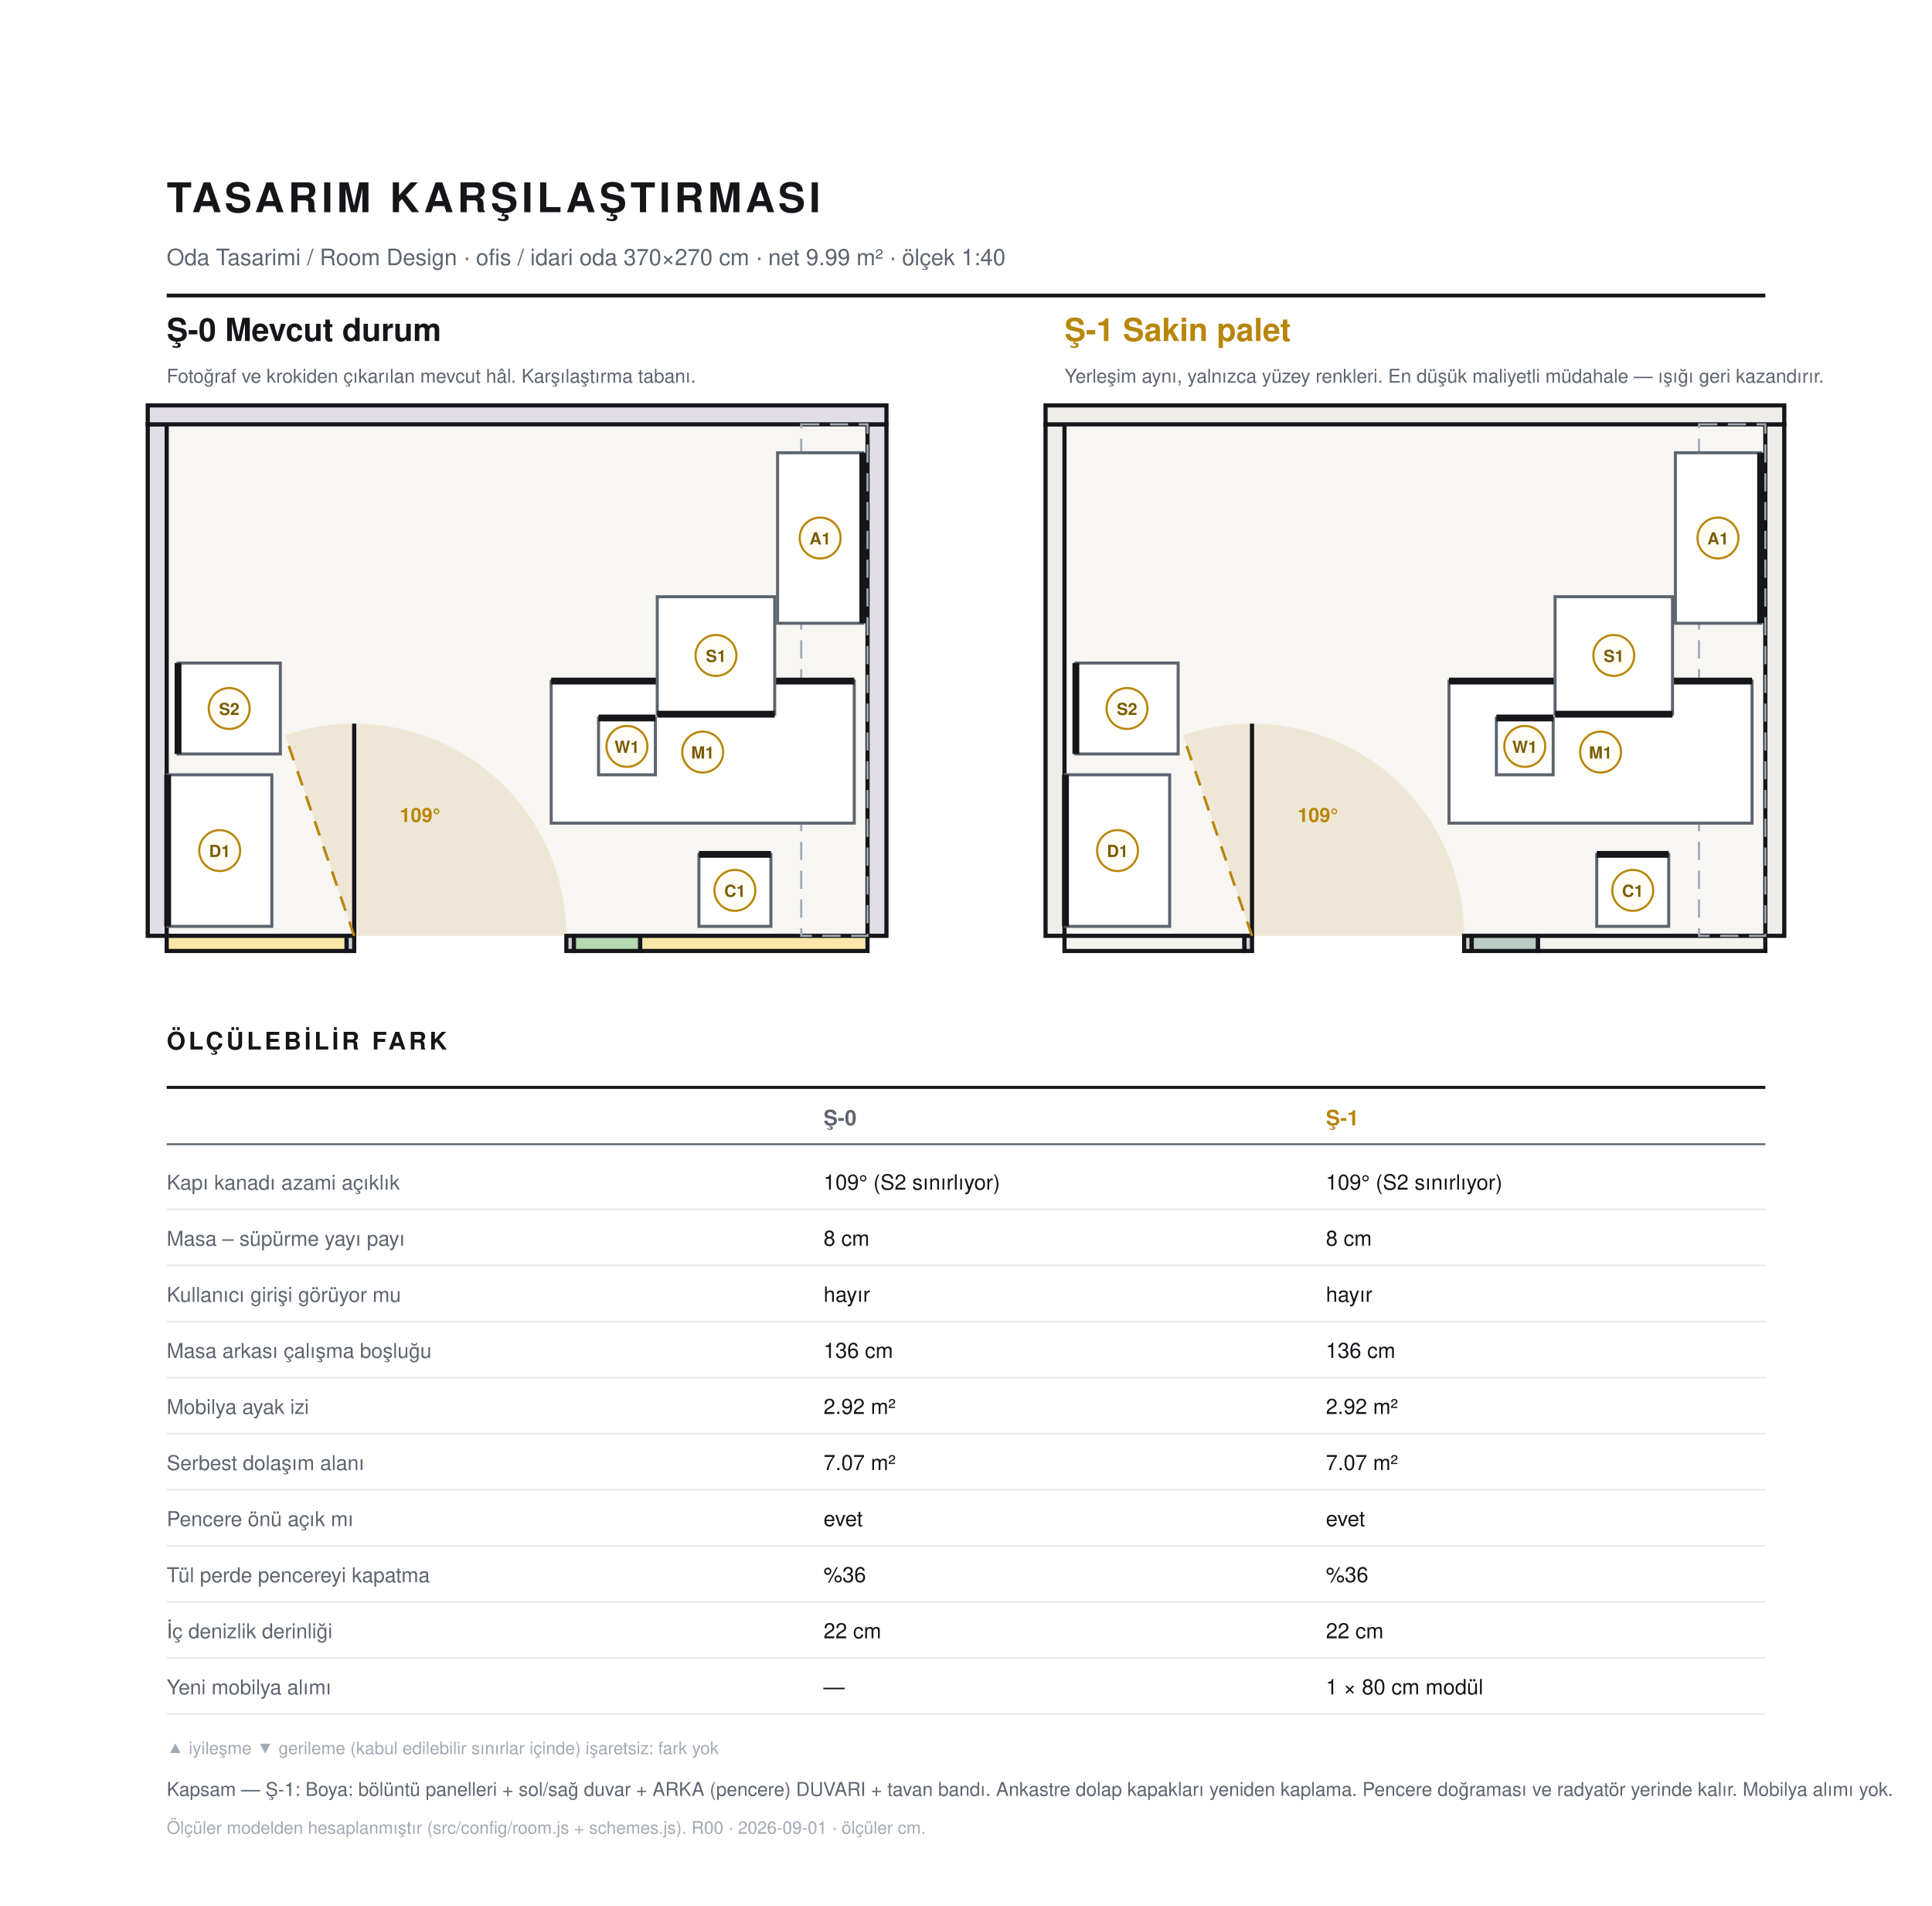
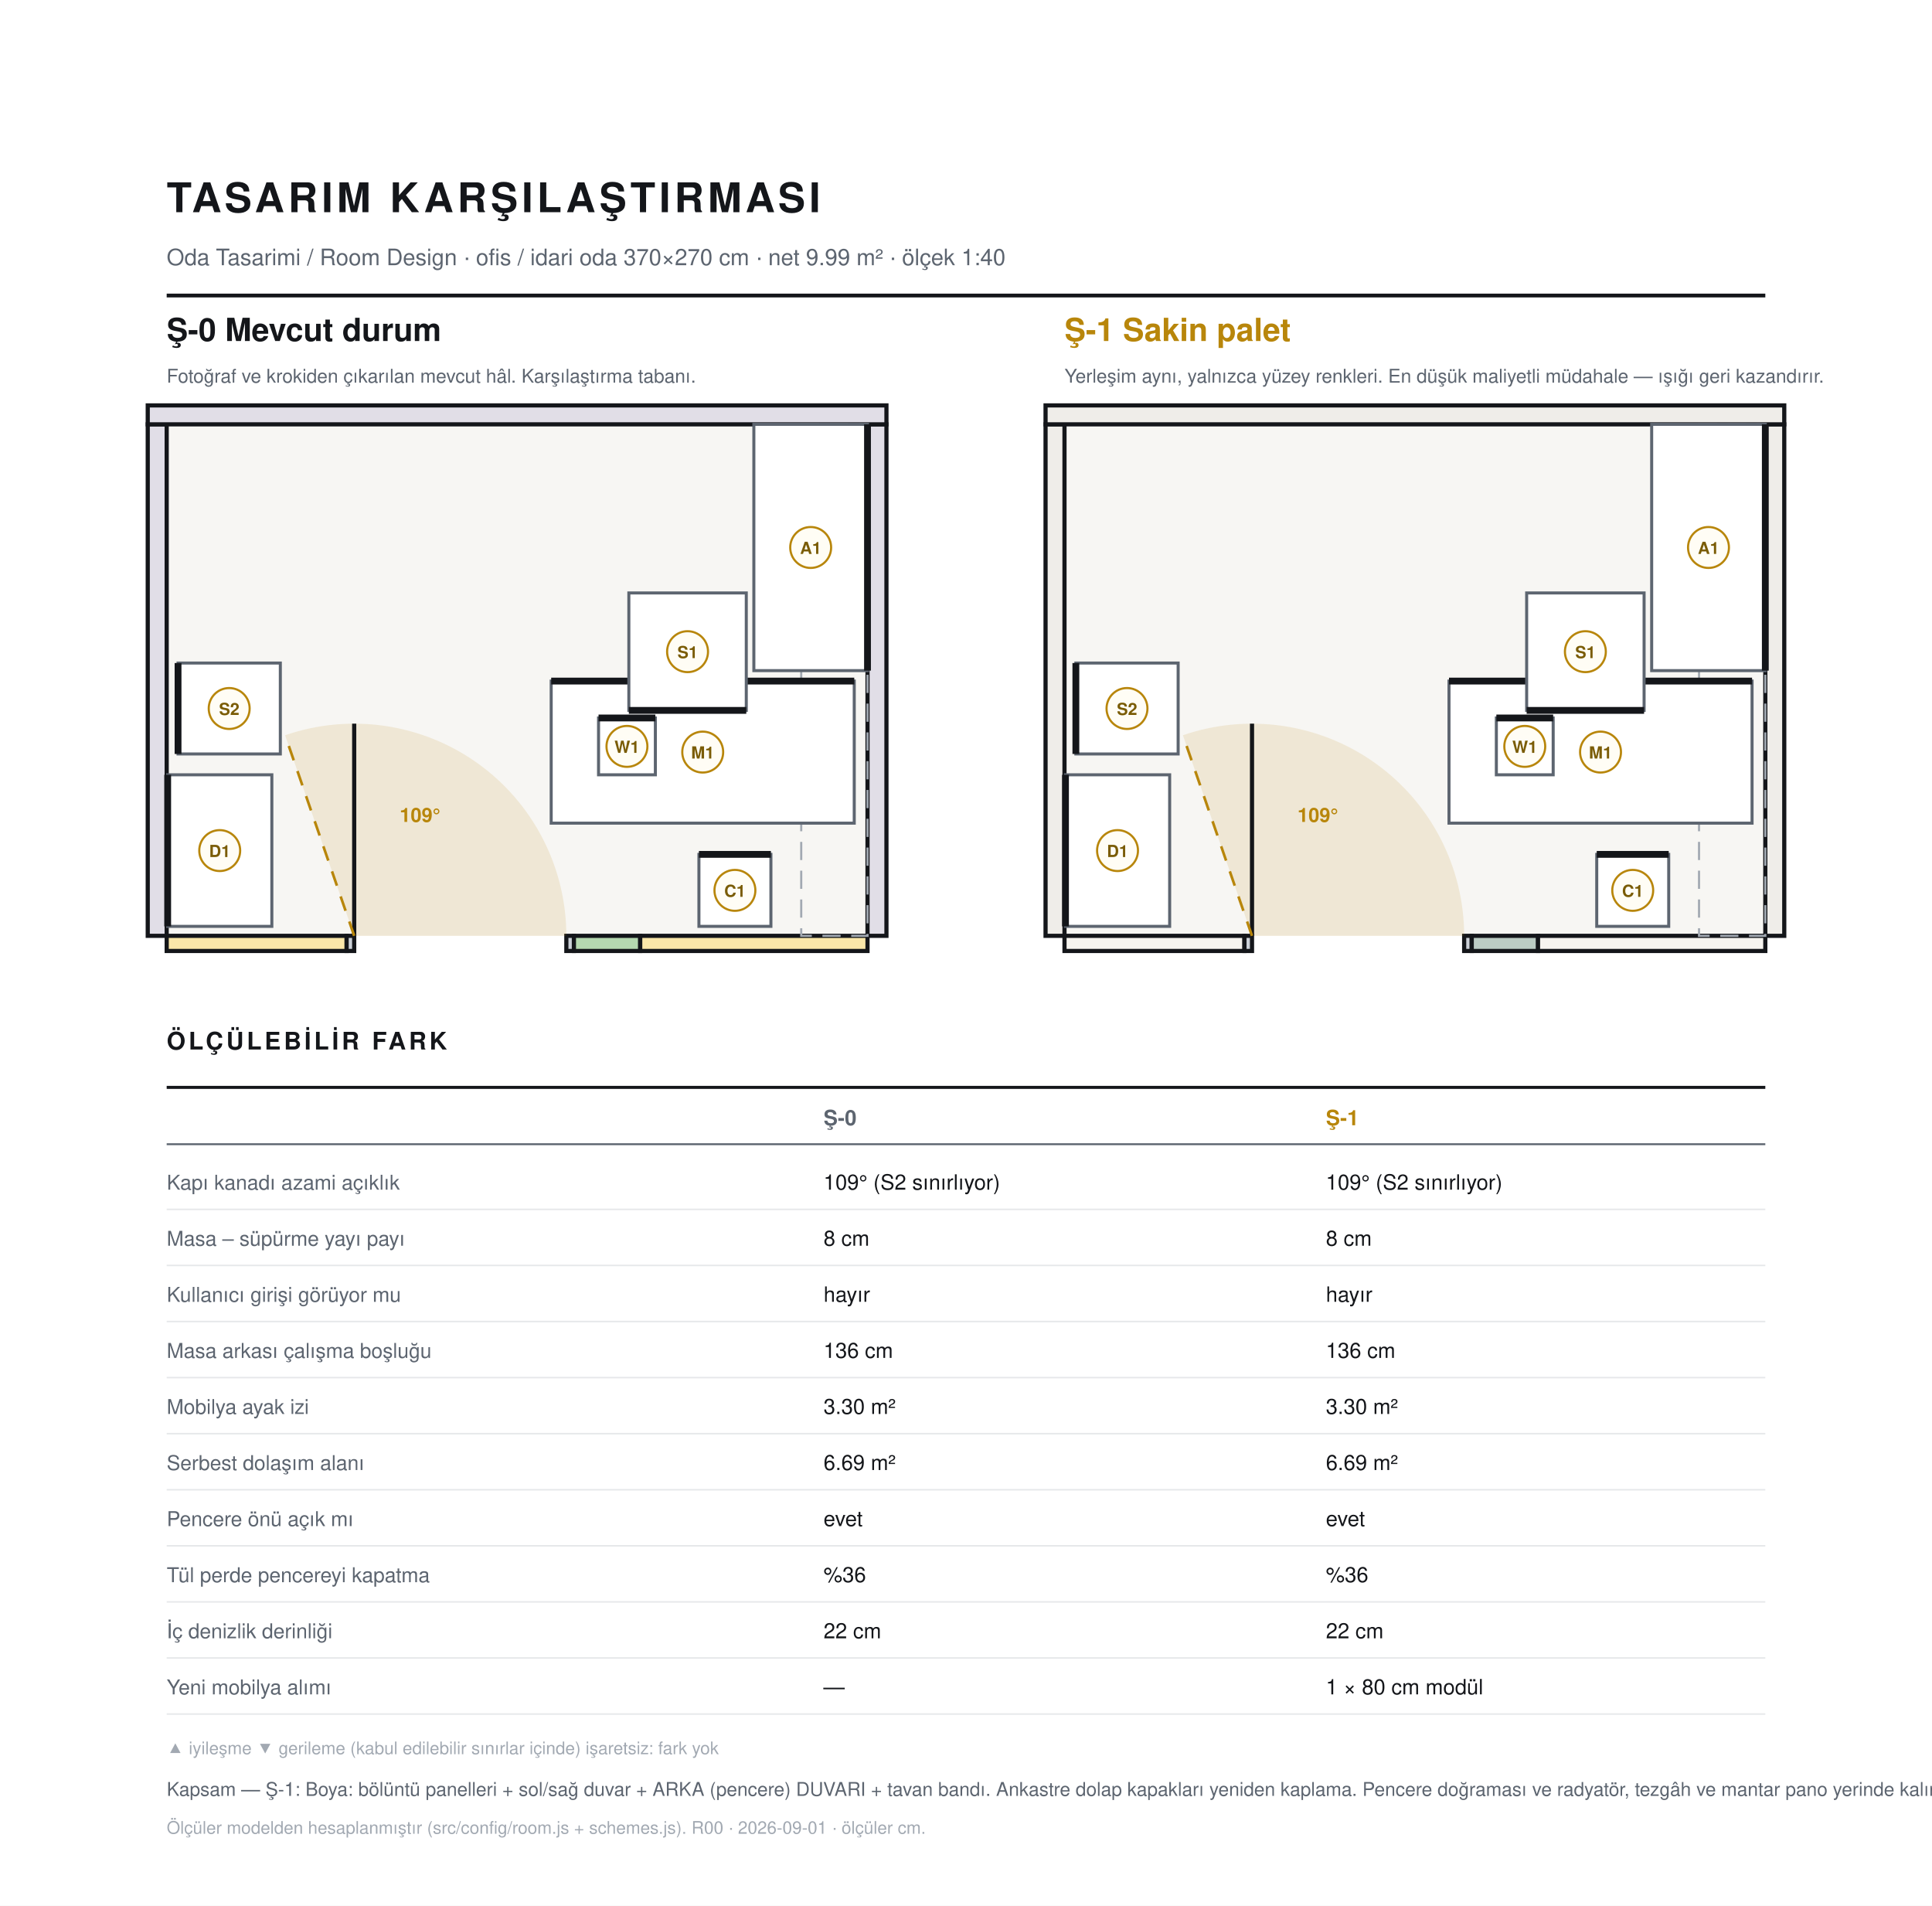
<svg xmlns="http://www.w3.org/2000/svg" width="255mm" height="251.5mm" viewBox="0 0 255 251.5" font-family="Helvetica,Arial,sans-serif">
  <rect width="255" height="251.5" fill="#ffffff" />
  <text x="22.00" y="28.00" font-size="5.4" fill="#14161a" text-anchor="start" font-weight="700" letter-spacing="0.5">TASARIM KARŞILAŞTIRMASI</text>
  <text x="22.00" y="35.00" font-size="3" fill="#5d6570" text-anchor="start">Oda Tasarimi / Room Design · ofis / idari oda 370×270 cm · net 9.99 m² · ölçek 1:40</text>
  <line x1="22.00" y1="39.00" x2="233.00" y2="39.00" stroke="#14161a" stroke-width="0.5" />
  <text x="22.00" y="45.00" font-size="4.2" fill="#14161a" text-anchor="start" font-weight="700">Ş-0  Mevcut durum</text>
  <text x="22.00" y="50.50" font-size="2.5" fill="#5d6570" text-anchor="start">Fotoğraf ve krokiden çıkarılan mevcut hâl. Karşılaştırma tabanı.</text>
  <rect x="22.00" y="56.00" width="92.50" height="67.50" fill="#f7f6f3" stroke="none" stroke-width="0" />
  <rect x="19.50" y="56.00" width="2.50" height="67.50" fill="#e1dee7" stroke="#14161a" stroke-width="0.55" />
  <rect x="114.50" y="56.00" width="2.50" height="67.50" fill="#e1dee7" stroke="#14161a" stroke-width="0.55" />
  <rect x="19.50" y="53.50" width="97.50" height="2.50" fill="#e1dee7" stroke="#14161a" stroke-width="0.55" />
  <rect x="22.00" y="123.50" width="23.75" height="2.00" fill="#fae7a9" stroke="#14161a" stroke-width="0.55" />
  <rect x="45.75" y="123.50" width="1.00" height="2.00" fill="#ccd1d8" stroke="#14161a" stroke-width="0.55" />
  <rect x="74.75" y="123.50" width="1.00" height="2.00" fill="#ccd1d8" stroke="#14161a" stroke-width="0.55" />
  <rect x="75.75" y="123.50" width="8.75" height="2.00" fill="#b5d9b0" stroke="#14161a" stroke-width="0.55" />
  <rect x="84.50" y="123.50" width="30.00" height="2.00" fill="#fae7a9" stroke="#14161a" stroke-width="0.55" />
  <path d="M 74.75 123.50 A 28.00 28.00 0 0 0 37.63 97.03 L 46.75 123.50 Z" fill="rgba(184,134,11,.13)" stroke="none" />
  <line x1="46.75" y1="123.50" x2="46.75" y2="95.50" stroke="#14161a" stroke-width="0.55" />
  <line x1="46.75" y1="123.50" x2="37.63" y2="97.03" stroke="#b8860b" stroke-width="0.35" stroke-dasharray="2 1.5" />
  <text x="55.44" y="108.47" font-size="2.6" fill="#b8860b" text-anchor="middle" font-weight="700">109°</text>
  <rect x="105.75" y="56.00" width="8.75" height="67.50" fill="none" stroke="#a2a9b2" stroke-width="0.28" stroke-dasharray="2.4 1.4" />
  <rect x="72.75" y="89.88" width="40.00" height="18.75" fill="#ffffff" stroke="#5d6570" stroke-width="0.4" />
  <line x1="72.75" y1="89.88" x2="112.75" y2="89.88" stroke="#14161a" stroke-width="0.9" />
  <circle cx="92.75" cy="99.25" r="2.70" fill="#fffdf5" stroke="#b8860b" stroke-width="0.28" />
  <text x="92.75" y="100.10" font-size="2.2" fill="#7a5c05" text-anchor="middle" font-weight="700">M1</text>
  <rect x="22.13" y="102.25" width="13.75" height="20.00" fill="#ffffff" stroke="#5d6570" stroke-width="0.4" />
  <line x1="22.13" y1="102.25" x2="22.13" y2="122.25" stroke="#14161a" stroke-width="0.9" />
  <circle cx="29.00" cy="112.25" r="2.70" fill="#fffdf5" stroke="#b8860b" stroke-width="0.28" />
  <text x="29.00" y="113.10" font-size="2.2" fill="#7a5c05" text-anchor="middle" font-weight="700">D1</text>
-   <rect x="86.75" y="78.75" width="15.50" height="15.50" fill="#ffffff" stroke="#5d6570" stroke-width="0.4" />
-   <line x1="86.75" y1="94.25" x2="102.25" y2="94.25" stroke="#14161a" stroke-width="0.9" />
-   <circle cx="94.50" cy="86.50" r="2.70" fill="#fffdf5" stroke="#b8860b" stroke-width="0.28" />
-   <text x="94.50" y="87.35" font-size="2.2" fill="#7a5c05" text-anchor="middle" font-weight="700">S1</text>
+   <rect x="83.00" y="78.25" width="15.50" height="15.50" fill="#ffffff" stroke="#5d6570" stroke-width="0.4" />
+   <line x1="83.00" y1="93.75" x2="98.50" y2="93.75" stroke="#14161a" stroke-width="0.9" />
+   <circle cx="90.75" cy="86.00" r="2.70" fill="#fffdf5" stroke="#b8860b" stroke-width="0.28" />
+   <text x="90.75" y="86.85" font-size="2.2" fill="#7a5c05" text-anchor="middle" font-weight="700">S1</text>
  <rect x="23.50" y="87.50" width="13.50" height="12.00" fill="#ffffff" stroke="#5d6570" stroke-width="0.4" />
  <line x1="23.50" y1="87.50" x2="23.50" y2="99.50" stroke="#14161a" stroke-width="0.9" />
  <circle cx="30.25" cy="93.50" r="2.70" fill="#fffdf5" stroke="#b8860b" stroke-width="0.28" />
  <text x="30.25" y="94.35" font-size="2.2" fill="#7a5c05" text-anchor="middle" font-weight="700">S2</text>
-   <rect x="102.63" y="59.75" width="11.25" height="22.50" fill="#ffffff" stroke="#5d6570" stroke-width="0.4" />
-   <line x1="113.88" y1="59.75" x2="113.88" y2="82.25" stroke="#14161a" stroke-width="0.9" />
-   <circle cx="108.25" cy="71.00" r="2.70" fill="#fffdf5" stroke="#b8860b" stroke-width="0.28" />
-   <text x="108.25" y="71.85" font-size="2.2" fill="#7a5c05" text-anchor="middle" font-weight="700">A1</text>
+   <rect x="99.50" y="56.00" width="15.00" height="32.50" fill="#ffffff" stroke="#5d6570" stroke-width="0.4" />
+   <line x1="114.50" y1="56.00" x2="114.50" y2="88.50" stroke="#14161a" stroke-width="0.9" />
+   <circle cx="107.00" cy="72.25" r="2.70" fill="#fffdf5" stroke="#b8860b" stroke-width="0.28" />
+   <text x="107.00" y="73.10" font-size="2.2" fill="#7a5c05" text-anchor="middle" font-weight="700">A1</text>
  <rect x="92.25" y="112.75" width="9.50" height="9.50" fill="#ffffff" stroke="#5d6570" stroke-width="0.4" />
  <line x1="92.25" y1="112.75" x2="101.75" y2="112.75" stroke="#14161a" stroke-width="0.9" />
  <circle cx="97.00" cy="117.50" r="2.70" fill="#fffdf5" stroke="#b8860b" stroke-width="0.28" />
  <text x="97.00" y="118.35" font-size="2.2" fill="#7a5c05" text-anchor="middle" font-weight="700">C1</text>
  <rect x="79.00" y="94.75" width="7.50" height="7.50" fill="#ffffff" stroke="#5d6570" stroke-width="0.4" />
  <line x1="79.00" y1="94.75" x2="86.50" y2="94.75" stroke="#14161a" stroke-width="0.9" />
  <circle cx="82.75" cy="98.50" r="2.70" fill="#fffdf5" stroke="#b8860b" stroke-width="0.28" />
  <text x="82.75" y="99.35" font-size="2.2" fill="#7a5c05" text-anchor="middle" font-weight="700">W1</text>
  <text x="140.50" y="45.00" font-size="4.2" fill="#b8860b" text-anchor="start" font-weight="700">Ş-1  Sakin palet</text>
  <text x="140.50" y="50.50" font-size="2.5" fill="#5d6570" text-anchor="start">Yerleşim aynı, yalnızca yüzey renkleri. En düşük maliyetli müdahale — ışığı geri kazandırır.</text>
  <rect x="140.50" y="56.00" width="92.50" height="67.50" fill="#f7f6f3" stroke="none" stroke-width="0" />
  <rect x="138.00" y="56.00" width="2.50" height="67.50" fill="#efede9" stroke="#14161a" stroke-width="0.55" />
  <rect x="233.00" y="56.00" width="2.50" height="67.50" fill="#efede9" stroke="#14161a" stroke-width="0.55" />
  <rect x="138.00" y="53.50" width="97.50" height="2.50" fill="#efede9" stroke="#14161a" stroke-width="0.55" />
  <rect x="140.50" y="123.50" width="23.75" height="2.00" fill="#f6f4ef" stroke="#14161a" stroke-width="0.55" />
  <rect x="164.25" y="123.50" width="1.00" height="2.00" fill="#ccd1d8" stroke="#14161a" stroke-width="0.55" />
  <rect x="193.25" y="123.50" width="1.00" height="2.00" fill="#ccd1d8" stroke="#14161a" stroke-width="0.55" />
  <rect x="194.25" y="123.50" width="8.75" height="2.00" fill="#bcccc4" stroke="#14161a" stroke-width="0.55" />
  <rect x="203.00" y="123.50" width="30.00" height="2.00" fill="#f6f4ef" stroke="#14161a" stroke-width="0.55" />
  <path d="M 193.25 123.50 A 28.00 28.00 0 0 0 156.13 97.03 L 165.25 123.50 Z" fill="rgba(184,134,11,.13)" stroke="none" />
  <line x1="165.25" y1="123.50" x2="165.25" y2="95.50" stroke="#14161a" stroke-width="0.55" />
  <line x1="165.25" y1="123.50" x2="156.13" y2="97.03" stroke="#b8860b" stroke-width="0.35" stroke-dasharray="2 1.5" />
  <text x="173.94" y="108.47" font-size="2.6" fill="#b8860b" text-anchor="middle" font-weight="700">109°</text>
  <rect x="224.25" y="56.00" width="8.75" height="67.50" fill="none" stroke="#a2a9b2" stroke-width="0.28" stroke-dasharray="2.4 1.4" />
  <rect x="191.25" y="89.88" width="40.00" height="18.75" fill="#ffffff" stroke="#5d6570" stroke-width="0.4" />
  <line x1="191.25" y1="89.88" x2="231.25" y2="89.88" stroke="#14161a" stroke-width="0.9" />
  <circle cx="211.25" cy="99.25" r="2.70" fill="#fffdf5" stroke="#b8860b" stroke-width="0.28" />
  <text x="211.25" y="100.10" font-size="2.2" fill="#7a5c05" text-anchor="middle" font-weight="700">M1</text>
  <rect x="140.63" y="102.25" width="13.75" height="20.00" fill="#ffffff" stroke="#5d6570" stroke-width="0.4" />
  <line x1="140.63" y1="102.25" x2="140.63" y2="122.25" stroke="#14161a" stroke-width="0.9" />
  <circle cx="147.50" cy="112.25" r="2.70" fill="#fffdf5" stroke="#b8860b" stroke-width="0.28" />
  <text x="147.50" y="113.10" font-size="2.2" fill="#7a5c05" text-anchor="middle" font-weight="700">D1</text>
-   <rect x="205.25" y="78.75" width="15.50" height="15.50" fill="#ffffff" stroke="#5d6570" stroke-width="0.4" />
-   <line x1="205.25" y1="94.25" x2="220.75" y2="94.25" stroke="#14161a" stroke-width="0.9" />
-   <circle cx="213.00" cy="86.50" r="2.70" fill="#fffdf5" stroke="#b8860b" stroke-width="0.28" />
-   <text x="213.00" y="87.35" font-size="2.2" fill="#7a5c05" text-anchor="middle" font-weight="700">S1</text>
+   <rect x="201.50" y="78.25" width="15.50" height="15.50" fill="#ffffff" stroke="#5d6570" stroke-width="0.4" />
+   <line x1="201.50" y1="93.75" x2="217.00" y2="93.75" stroke="#14161a" stroke-width="0.9" />
+   <circle cx="209.25" cy="86.00" r="2.70" fill="#fffdf5" stroke="#b8860b" stroke-width="0.28" />
+   <text x="209.25" y="86.85" font-size="2.2" fill="#7a5c05" text-anchor="middle" font-weight="700">S1</text>
  <rect x="142.00" y="87.50" width="13.50" height="12.00" fill="#ffffff" stroke="#5d6570" stroke-width="0.4" />
  <line x1="142.00" y1="87.50" x2="142.00" y2="99.50" stroke="#14161a" stroke-width="0.9" />
  <circle cx="148.75" cy="93.50" r="2.70" fill="#fffdf5" stroke="#b8860b" stroke-width="0.28" />
  <text x="148.75" y="94.35" font-size="2.2" fill="#7a5c05" text-anchor="middle" font-weight="700">S2</text>
-   <rect x="221.13" y="59.75" width="11.25" height="22.50" fill="#ffffff" stroke="#5d6570" stroke-width="0.4" />
-   <line x1="232.38" y1="59.75" x2="232.38" y2="82.25" stroke="#14161a" stroke-width="0.9" />
-   <circle cx="226.75" cy="71.00" r="2.70" fill="#fffdf5" stroke="#b8860b" stroke-width="0.28" />
-   <text x="226.75" y="71.85" font-size="2.2" fill="#7a5c05" text-anchor="middle" font-weight="700">A1</text>
+   <rect x="218.00" y="56.00" width="15.00" height="32.50" fill="#ffffff" stroke="#5d6570" stroke-width="0.4" />
+   <line x1="233.00" y1="56.00" x2="233.00" y2="88.50" stroke="#14161a" stroke-width="0.9" />
+   <circle cx="225.50" cy="72.25" r="2.70" fill="#fffdf5" stroke="#b8860b" stroke-width="0.28" />
+   <text x="225.50" y="73.10" font-size="2.2" fill="#7a5c05" text-anchor="middle" font-weight="700">A1</text>
  <rect x="210.75" y="112.75" width="9.50" height="9.50" fill="#ffffff" stroke="#5d6570" stroke-width="0.4" />
  <line x1="210.75" y1="112.75" x2="220.25" y2="112.75" stroke="#14161a" stroke-width="0.9" />
  <circle cx="215.50" cy="117.50" r="2.70" fill="#fffdf5" stroke="#b8860b" stroke-width="0.28" />
  <text x="215.50" y="118.35" font-size="2.2" fill="#7a5c05" text-anchor="middle" font-weight="700">C1</text>
  <rect x="197.50" y="94.75" width="7.50" height="7.50" fill="#ffffff" stroke="#5d6570" stroke-width="0.4" />
  <line x1="197.50" y1="94.75" x2="205.00" y2="94.75" stroke="#14161a" stroke-width="0.9" />
  <circle cx="201.25" cy="98.50" r="2.70" fill="#fffdf5" stroke="#b8860b" stroke-width="0.28" />
  <text x="201.25" y="99.35" font-size="2.2" fill="#7a5c05" text-anchor="middle" font-weight="700">W1</text>
  <text x="22.00" y="138.50" font-size="3.2" fill="#14161a" text-anchor="start" font-weight="700" letter-spacing="0.4">ÖLÇÜLEBİLİR FARK</text>
  <line x1="22.00" y1="143.50" x2="233.00" y2="143.50" stroke="#14161a" stroke-width="0.4" />
  <text x="108.70" y="148.50" font-size="2.8" fill="#5d6570" text-anchor="start" font-weight="700">Ş-0</text>
  <text x="175.00" y="148.50" font-size="2.8" fill="#b8860b" text-anchor="start" font-weight="700">Ş-1</text>
  <line x1="22.00" y1="151.00" x2="233.00" y2="151.00" stroke="#5d6570" stroke-width="0.25" />
  <text x="22.00" y="157.00" font-size="2.7" fill="#5d6570" text-anchor="start">Kapı kanadı azami açıklık</text>
  <text x="108.70" y="157.00" font-size="2.8" fill="#14161a" text-anchor="start">109° (S2 sınırlıyor)</text>
  <text x="175.00" y="157.00" font-size="2.8" fill="#14161a" text-anchor="start">109° (S2 sınırlıyor)</text>
  <line x1="22.00" y1="159.60" x2="233.00" y2="159.60" stroke="#e6e8ea" stroke-width="0.2" />
  <text x="22.00" y="164.40" font-size="2.7" fill="#5d6570" text-anchor="start">Masa – süpürme yayı payı</text>
  <text x="108.70" y="164.40" font-size="2.8" fill="#14161a" text-anchor="start">8 cm</text>
  <text x="175.00" y="164.40" font-size="2.8" fill="#14161a" text-anchor="start">8 cm</text>
  <line x1="22.00" y1="167.00" x2="233.00" y2="167.00" stroke="#e6e8ea" stroke-width="0.2" />
  <text x="22.00" y="171.80" font-size="2.7" fill="#5d6570" text-anchor="start">Kullanıcı girişi görüyor mu</text>
  <text x="108.70" y="171.80" font-size="2.8" fill="#14161a" text-anchor="start">hayır</text>
  <text x="175.00" y="171.80" font-size="2.8" fill="#14161a" text-anchor="start">hayır</text>
  <line x1="22.00" y1="174.40" x2="233.00" y2="174.40" stroke="#e6e8ea" stroke-width="0.2" />
  <text x="22.00" y="179.20" font-size="2.7" fill="#5d6570" text-anchor="start">Masa arkası çalışma boşluğu</text>
  <text x="108.70" y="179.20" font-size="2.8" fill="#14161a" text-anchor="start">136 cm</text>
  <text x="175.00" y="179.20" font-size="2.8" fill="#14161a" text-anchor="start">136 cm</text>
  <line x1="22.00" y1="181.80" x2="233.00" y2="181.80" stroke="#e6e8ea" stroke-width="0.2" />
  <text x="22.00" y="186.60" font-size="2.7" fill="#5d6570" text-anchor="start">Mobilya ayak izi</text>
-   <text x="108.70" y="186.60" font-size="2.8" fill="#14161a" text-anchor="start">2.92 m²</text>
-   <text x="175.00" y="186.60" font-size="2.8" fill="#14161a" text-anchor="start">2.92 m²</text>
+   <text x="108.70" y="186.60" font-size="2.8" fill="#14161a" text-anchor="start">3.30 m²</text>
+   <text x="175.00" y="186.60" font-size="2.8" fill="#14161a" text-anchor="start">3.30 m²</text>
  <line x1="22.00" y1="189.20" x2="233.00" y2="189.20" stroke="#e6e8ea" stroke-width="0.2" />
  <text x="22.00" y="194.00" font-size="2.7" fill="#5d6570" text-anchor="start">Serbest dolaşım alanı</text>
-   <text x="108.70" y="194.00" font-size="2.8" fill="#14161a" text-anchor="start">7.07 m²</text>
-   <text x="175.00" y="194.00" font-size="2.8" fill="#14161a" text-anchor="start">7.07 m²</text>
+   <text x="108.70" y="194.00" font-size="2.8" fill="#14161a" text-anchor="start">6.69 m²</text>
+   <text x="175.00" y="194.00" font-size="2.8" fill="#14161a" text-anchor="start">6.69 m²</text>
  <line x1="22.00" y1="196.60" x2="233.00" y2="196.60" stroke="#e6e8ea" stroke-width="0.2" />
  <text x="22.00" y="201.40" font-size="2.7" fill="#5d6570" text-anchor="start">Pencere önü açık mı</text>
  <text x="108.70" y="201.40" font-size="2.8" fill="#14161a" text-anchor="start">evet</text>
  <text x="175.00" y="201.40" font-size="2.8" fill="#14161a" text-anchor="start">evet</text>
  <line x1="22.00" y1="204.00" x2="233.00" y2="204.00" stroke="#e6e8ea" stroke-width="0.2" />
  <text x="22.00" y="208.80" font-size="2.7" fill="#5d6570" text-anchor="start">Tül perde pencereyi kapatma</text>
  <text x="108.70" y="208.80" font-size="2.8" fill="#14161a" text-anchor="start">%36</text>
  <text x="175.00" y="208.80" font-size="2.8" fill="#14161a" text-anchor="start">%36</text>
  <line x1="22.00" y1="211.40" x2="233.00" y2="211.40" stroke="#e6e8ea" stroke-width="0.2" />
  <text x="22.00" y="216.20" font-size="2.7" fill="#5d6570" text-anchor="start">İç denizlik derinliği</text>
  <text x="108.70" y="216.20" font-size="2.8" fill="#14161a" text-anchor="start">22 cm</text>
  <text x="175.00" y="216.20" font-size="2.8" fill="#14161a" text-anchor="start">22 cm</text>
  <line x1="22.00" y1="218.80" x2="233.00" y2="218.80" stroke="#e6e8ea" stroke-width="0.2" />
  <text x="22.00" y="223.60" font-size="2.7" fill="#5d6570" text-anchor="start">Yeni mobilya alımı</text>
  <text x="108.70" y="223.60" font-size="2.8" fill="#14161a" text-anchor="start">—</text>
  <text x="175.00" y="223.60" font-size="2.8" fill="#14161a" text-anchor="start">1 × 80 cm modül</text>
  <line x1="22.00" y1="226.20" x2="233.00" y2="226.20" stroke="#e6e8ea" stroke-width="0.2" />
  <text x="22.00" y="231.50" font-size="2.3" fill="#a2a9b2" text-anchor="start">▲ iyileşme     ▼ gerileme (kabul edilebilir sınırlar içinde)     işaretsiz: fark yok</text>
-   <text x="22.00" y="237.00" font-size="2.5" fill="#5d6570" text-anchor="start">Kapsam — Ş-1: Boya: bölüntü panelleri + sol/sağ duvar + ARKA (pencere) DUVARI + tavan bandı. Ankastre dolap kapakları yeniden kaplama. Pencere doğraması ve radyatör yerinde kalır. Mobilya alımı yok.</text>
+   <text x="22.00" y="237.00" font-size="2.5" fill="#5d6570" text-anchor="start">Kapsam — Ş-1: Boya: bölüntü panelleri + sol/sağ duvar + ARKA (pencere) DUVARI + tavan bandı. Ankastre dolap kapakları yeniden kaplama. Pencere doğraması ve radyatör, tezgâh ve mantar pano yerinde kalır. Mobilya alımı yok.</text>
  <text x="22.00" y="242.00" font-size="2.3" fill="#a2a9b2" text-anchor="start">Ölçüler modelden hesaplanmıştır (src/config/room.js + schemes.js). R00 · 2026-09-01 · ölçüler cm.</text>
</svg>
